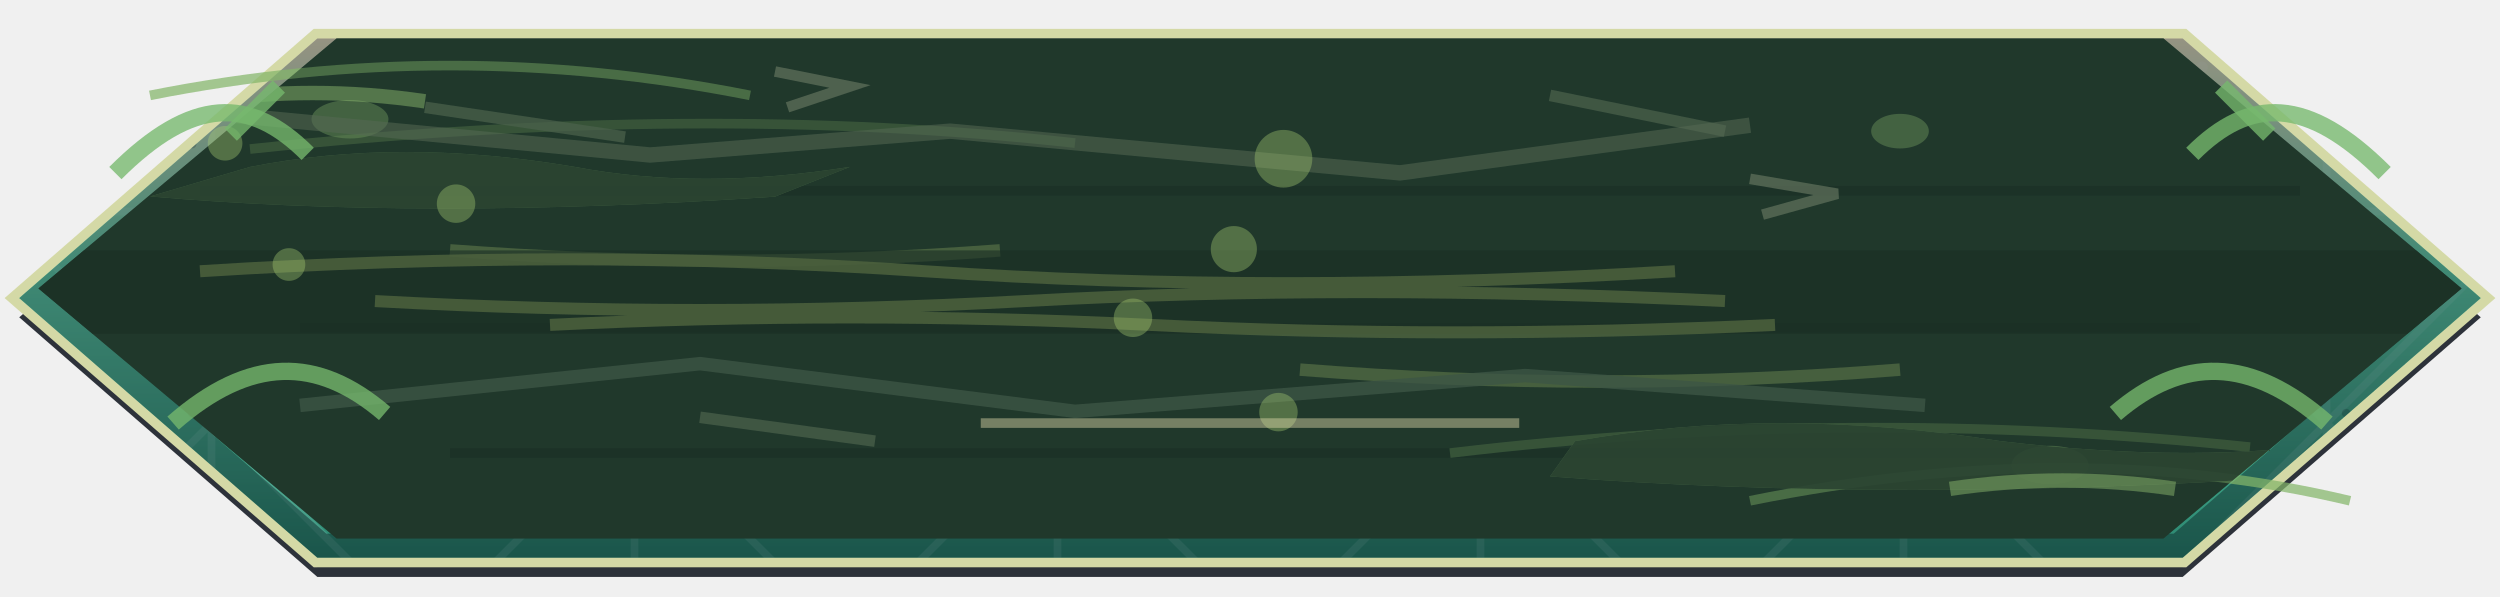
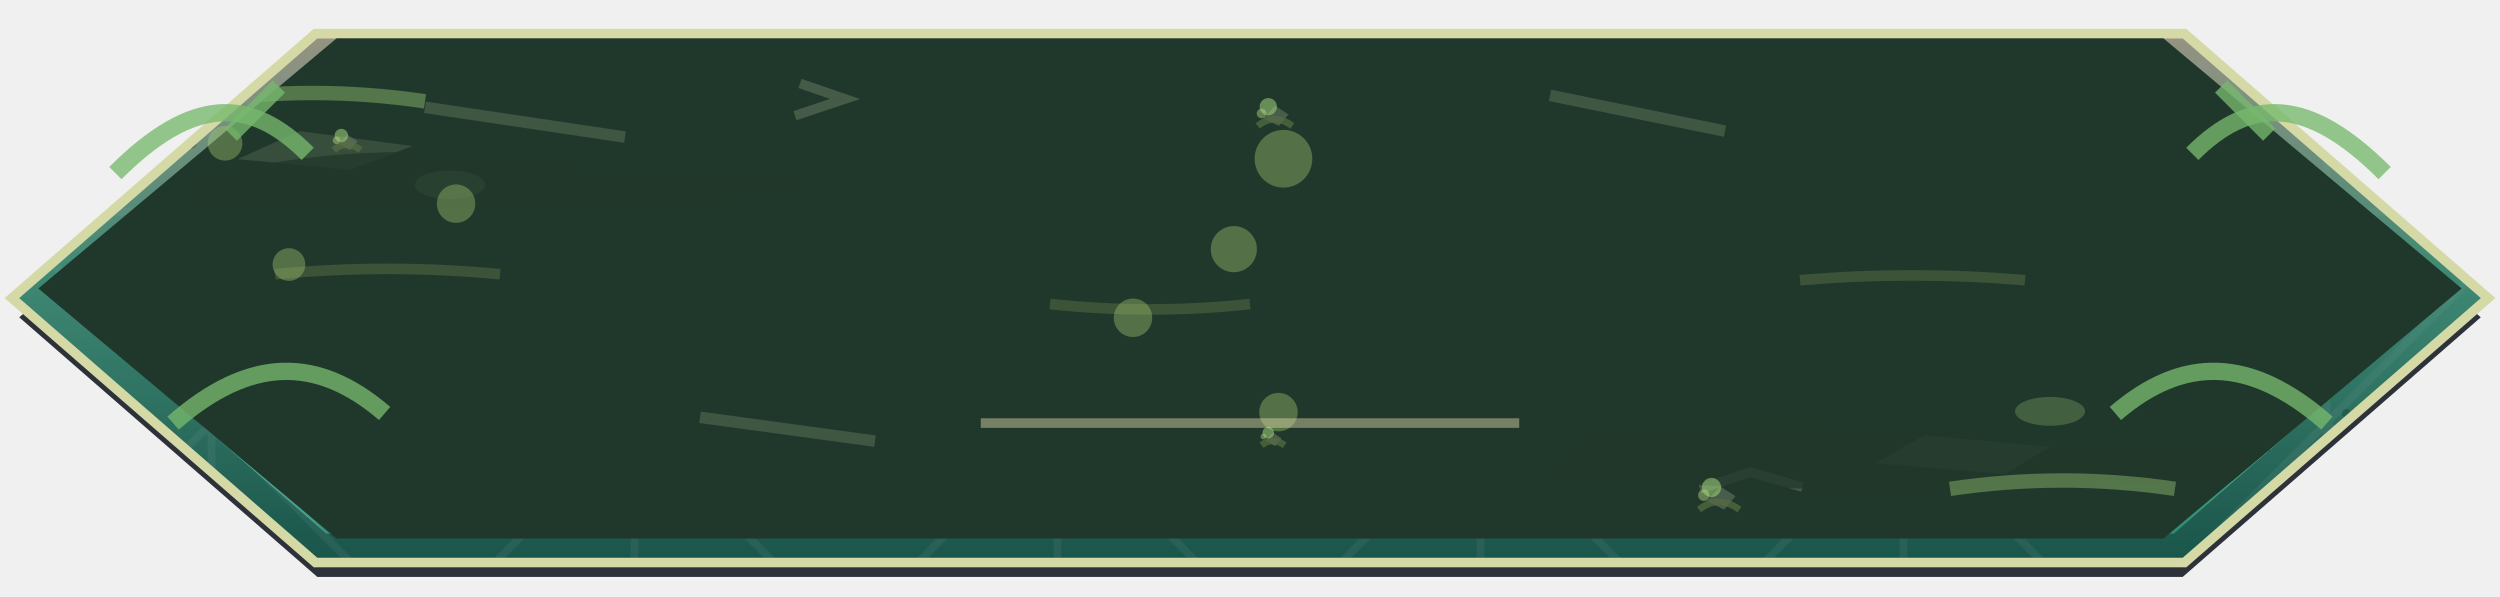
<svg xmlns="http://www.w3.org/2000/svg" width="520" height="124" viewBox="0 0 260 62" role="img" aria-label="M7 primary-hex-button pressed" data-style="m11-enchanted-forest@0.1.0" data-geometry-shape="wide-hexagon" data-corner-radius="2" data-end-cap-depth="31">
  <defs>
    <linearGradient id="m11-primary-hex-button-260x62-pressed-plate" x1="0" y1="0" x2="0" y2="1">
      <stop offset="0" stop-color="#5C7650" />
      <stop offset=".48" stop-color="#20382B" />
      <stop offset="1" stop-color="#13251E" />
    </linearGradient>
    <linearGradient id="m11-primary-hex-button-260x62-pressed-primary" x1="0" y1="0" x2="0" y2="1">
      <stop offset="0" stop-color="#F1E8C8" />
      <stop offset=".45" stop-color="#66D9B2" />
      <stop offset="1" stop-color="#2A856F" />
    </linearGradient>
    <linearGradient id="m11-primary-hex-button-260x62-pressed-energy" x1="0" y1="0" x2="1" y2="0">
      <stop offset="0" stop-color="#B8E0A5" stop-opacity="0" />
      <stop offset=".5" stop-color="#B8E0A5" stop-opacity=".86" />
      <stop offset="1" stop-color="#B8E0A5" stop-opacity="0" />
    </linearGradient>
    <pattern id="m11-primary-hex-button-260x62-pressed-grain" width="28" height="28" patternUnits="userSpaceOnUse">
      <circle cx="5" cy="7" r=".6" fill="#FFFFFF" fill-opacity=".12" />
      <circle cx="20" cy="15" r=".45" fill="#061321" fill-opacity=".2" />
    </pattern>
    <pattern id="m11-primary-hex-button-260x62-pressed-plate-pattern" width="44" height="44" patternUnits="userSpaceOnUse">
      <path d="M0 22H44M22 0V44M0 22L22 0 44 22 22 44Z" fill="none" stroke="#D8FBFF" stroke-opacity=".12" stroke-width=".8" />
    </pattern>
    <mask id="m11-primary-hex-button-260x62-pressed-mask">
      <path d="M33 4H227L258 31L227 58H33L2 31Z" fill="white" />
    </mask>
  </defs>
  <g opacity="1">
    <g id="m11-primary-hex-button-260x62-pressed-outer-shadow" data-layer="outer-shadow" transform="translate(0 2)">
      <path d="M33 4H227L258 31L227 58H33L2 31Z" fill="#020812" opacity=".82" />
    </g>
    <g id="m11-primary-hex-button-260x62-pressed-connected-depth" data-layer="connected-depth" transform="translate(0 1)">
      <path d="M33 4H227L258 31L227 58H33L2 31Z" fill="#071522" opacity=".9" />
    </g>
    <g id="m11-primary-hex-button-260x62-pressed-outer-frame" data-layer="outer-frame">
      <path d="M33 4H227L258 31L227 58H33L2 31Z" fill="#071421" stroke="#D4D9A6" stroke-width="2" stroke-linejoin="miter" />
    </g>
    <g id="m11-primary-hex-button-260x62-pressed-inner-plate-fill" data-layer="inner-plate-fill">
      <path d="M33 4H227L258 31L227 58H33L2 31Z" fill="url(#m11-primary-hex-button-260x62-pressed-primary)" />
    </g>
    <g id="m11-primary-hex-button-260x62-pressed-surface-grain" data-layer="surface-grain" data-material-source="m8-ice-grain" mask="url(#m11-primary-hex-button-260x62-pressed-mask)">
      <rect width="260" height="62" fill="url(#m11-primary-hex-button-260x62-pressed-grain)" />
    </g>
    <g id="m11-primary-hex-button-260x62-pressed-surface-pattern" data-layer="surface-pattern" data-material-source="m8-crystal-facet-pattern" mask="url(#m11-primary-hex-button-260x62-pressed-mask)">
      <rect width="260" height="62" fill="url(#m11-primary-hex-button-260x62-pressed-plate-pattern)" />
    </g>
    <g id="m11-primary-hex-button-260x62-pressed-side-bevel-shade" data-layer="side-bevel-shade" mask="url(#m11-primary-hex-button-260x62-pressed-mask)">
      <path d="M33 4H227L258 31L227 58H33L2 31Z" fill="none" stroke="#020812" stroke-opacity=".38" stroke-width="5" />
    </g>
    <g id="m11-primary-hex-button-260x62-pressed-top-bevel-highlight" data-layer="top-bevel-highlight" mask="url(#m11-primary-hex-button-260x62-pressed-mask)">
      <path d="M41 10H219" stroke="#FFFFFF" stroke-opacity=".55" stroke-width="3" stroke-linecap="square" />
    </g>
    <g id="m11-primary-hex-button-260x62-pressed-cold-edge-accent" data-layer="cold-edge-accent" data-material-source="m8-cold-edge-accent" mask="url(#m11-primary-hex-button-260x62-pressed-mask)">
      <rect x="31" y="8" width="198" height="8" fill="url(#m11-primary-hex-button-260x62-pressed-energy)" />
    </g>
    <g id="m11-primary-hex-button-260x62-pressed-ornament-decal" data-layer="ornament-decal" data-material-source="m7-ornament-marks" mask="url(#m11-primary-hex-button-260x62-pressed-mask)">
      <path d="M39 49h16M205 49h16" stroke="#E6FCFF" stroke-opacity=".5" stroke-width="2" />
    </g>
    <g id="m11-primary-hex-button-material-stack" data-layer="forest-material-stack" data-material-families="weathered-stone,dark-wood,moss-lichen">
      <path d="M35 4H225L256 30L225 56H35L4 30Z" fill="#20382B" />
-       <path d="M20.8 19.84H239.2M31.2 34.1H228.8M46.8 47.12H213.2" stroke="#182E24" stroke-width="1" stroke-opacity=".82" />
-       <path d="M26 15.5Q72.8 10.54 111.8 14.88M150.8 47.12Q192.4 42.16 234 46.5" fill="none" stroke="#4D6E45" stroke-width="1" stroke-opacity=".9" />
-       <path d="M15.6 9.92Q46.8 3.72 78 9.92M182 52.08Q215.8 45.26 244.4 52.08" fill="none" stroke="#84B66A" stroke-width="1" stroke-opacity=".72" />
    </g>
-     <g id="m11-primary-hex-button-material-detail" data-layer="forest-material-detail" data-material-channels="stone-chips,wood-grain,moss-mask">
+     <g id="m11-primary-hex-button-material-detail" data-layer="forest-material-detail" data-material-channels="stone-chips,wood-grain,moss-mask" data-detail-scale="component">
      <path d="M44.2 11.16l20.8 3.1M161.2 9.92l18.2 3.72M72.8 43.4l18.2 2.48" stroke="#6B8063" stroke-width="1.2" stroke-opacity=".72" />
-       <path d="M46.8 26.04q28.6 2.17 57.2 0M135.2 38.44q31.2 2.48 62.4 0" fill="none" stroke="#789356" stroke-width="1.3" stroke-opacity=".75" />
-       <g fill="#9BCB78" fill-opacity=".5">
-         <ellipse cx="36.4" cy="12.4" rx="4" ry="2" />
-         <ellipse cx="213.2" cy="48.36" rx="4" ry="2" />
-         <ellipse cx="197.6" cy="13.64" rx="3" ry="1.8" />
-       </g>
    </g>
    <g id="m11-primary-hex-button-material-face-depth" data-layer="forest-material-face-depth" data-material-source="shared-face-geometry">
      <clipPath id="m11-primary-hex-button-face-clip">
        <path d="M35 4H225L256 30L225 56H35L4 30Z" />
      </clipPath>
      <g clip-path="url(#m11-primary-hex-button-face-clip)">
        <g data-layer="forest-weathered-stone">
-           <path d="M15.6 11.16l52 4.96 31.2 -2.48 46.8 4.34 36.4 -4.96" fill="none" stroke="#7C8D70" stroke-width="1.6" stroke-opacity=".55" />
-           <path d="M31.2 42.16l41.6 -4.34 39 4.96 46.8 -3.72 41.6 3.1" fill="none" stroke="#526B56" stroke-width="1.4" stroke-opacity=".8" />
-           <path d="M80.6 7.44l7.8 1.55 -6.5 2.17M182 18.6l9.1 1.55 -7.8 2.17" fill="none" stroke="#9BA687" stroke-width="1.1" stroke-opacity=".65" />
+           <path d="M31.2 13.64l11.7 1.55 -6.5 2.48 -11.7 -1.116ZM200.2 45.26l13 1.24 -4.68 2.79 -13.52 -1.116Z" fill="#7C8D70" fill-opacity=".45" />
+           <path d="M83.2 8.68l4.68 1.612 -5.2 1.736M176.8 50.84l5.2 -1.736 5.46 1.55" fill="none" stroke="#9BA687" stroke-width="1" stroke-opacity=".55" />
        </g>
        <g data-layer="forest-dark-wood-grain">
-           <path d="M0 26.04H260V34.72H0Z" fill="#17291F" fill-opacity=".62" />
-           <path d="M20.8 28.21q39 -2.48 75.4 0t78 0M39 31.31q33.8 1.86 67.6 0t72.8 0M57.2 33.79q31.2 -1.55 62.4 0t65 0" fill="none" stroke="#72854C" stroke-width="1.25" stroke-opacity=".8" />
+           <path d="M28.6 28.52q11.7 -1.116 23.4 0M109.2 31.62q10.4 1.116 20.8 0M187.2 29.14q11.7 -0.992 23.4 0" fill="none" stroke="#72854C" stroke-width="1.1" stroke-opacity=".62" />
        </g>
-         <g data-layer="forest-moss-growth-mask" fill="#9BCB78" fill-opacity=".62">
-           <path d="M26 17.36q15.6 -3.1 33.8 0q13 2.48 28.6 -.01l-7.8 3.1q-36.4 2.48 -65 -.02Z" />
-           <path d="M163.8 45.88q20.8 -3.72 44.2 -.01q20.8 2.48 36.4 -.03l-5.2 3.72q-41.6 2.79 -78 -.01Z" />
+         <g data-layer="forest-moss-growth-mask" fill="#9BCB78" fill-opacity=".48">
+           <ellipse cx="46.8" cy="19.22" rx="3.64" ry="1.5" />
+           <ellipse cx="213.2" cy="42.78" rx="3.64" ry="1.5" />
        </g>
      </g>
    </g>
    <g id="m11-primary-hex-button-material-restraint" data-layer="forest-material-restraint" data-restraint="edge-anchored-low-opacity">
      <clipPath id="m11-primary-hex-button-restraint-clip">
        <path d="M35 4H225L256 30L225 56H35L4 30Z" />
      </clipPath>
      <g clip-path="url(#m11-primary-hex-button-restraint-clip)">
        <path d="M0 0H260V62H0Z" fill="#20382B" fill-opacity=".42" />
        <g data-layer="forest-moss-edge-anchor" fill="#20382B" fill-opacity=".78">
          <path d="M26 17.36q15.6 -3.1 33.8 0q13 2.48 28.6 -.01l-7.8 3.1q-36.4 2.48 -65 -.02Z" />
          <path d="M163.8 45.88q20.8 -3.72 44.2 -.01q20.8 2.48 36.4 -.03l-5.2 3.72q-41.6 2.79 -78 -.01Z" />
        </g>
        <path d="M20.8 10.54q11.7 -1.736 23.4 0M202.8 50.84q11.7 -1.736 23.4 0" fill="none" stroke="#9BCB78" stroke-width="1.5" stroke-opacity=".42" />
+       </g>
+     </g>
+     <g id="m11-primary-hex-button-authored-material-clusters" data-layer="forest-authored-material-clusters" data-variation-seed="51731" data-cluster-count="4" data-cluster-scale="component">
+       <clipPath id="m11-primary-hex-button-cluster-clip">
+         <path d="M35 4H225L256 30L225 56H35L4 30Z" />
+       </clipPath>
+       <g clip-path="url(#m11-primary-hex-button-cluster-clip)">
+         <g data-layer="forest-authored-cluster" data-material-families="stone,wood,moss" transform="translate(133.0 11.9)">
+           <path d="M-1.6 0.4l1.2 -1.3l1.4 0.9l-1.0 1.2Z" fill="#71806A" fill-opacity=".52" />
+           <path d="M-2.2 1.2q1.7 -1.4 3.6 0" fill="none" stroke="#566D42" stroke-width="0.7" stroke-opacity=".72" />
+           <circle cx="-1.1" cy="-0.8" r="0.9" fill="#9BCB78" fill-opacity=".58" />
+           <circle cx="-1.8" cy="-0.1" r="0.5" fill="#B5D887" fill-opacity=".45" />
+         </g>
+         <g data-layer="forest-authored-cluster" data-material-families="stone,wood,moss" transform="translate(36.4 14.7)">
+           <path d="M-1.2 0.3l0.9 -1.0l1.1 0.7l-0.8 0.9Z" fill="#71806A" fill-opacity=".52" />
+           <path d="M-1.7 0.9q1.3 -1.1 2.8 0" fill="none" stroke="#566D42" stroke-width="0.7" stroke-opacity=".72" />
+           <circle cx="-0.9" cy="-0.6" r="0.7" fill="#9BCB78" fill-opacity=".58" />
+           <circle cx="-1.4" cy="-0.1" r="0.4" fill="#B5D887" fill-opacity=".45" />
+         </g>
+         <g data-layer="forest-authored-cluster" data-material-families="stone,wood,moss" transform="translate(132.6 45.5)">
+           <path d="M-1.0 0.3l0.8 -0.8l0.9 0.6l-0.7 0.8Z" fill="#71806A" fill-opacity=".52" />
+           <path d="M-1.4 0.8q1.1 -0.9 2.4 0" fill="none" stroke="#566D42" stroke-width="0.7" stroke-opacity=".72" />
+           <circle cx="-0.7" cy="-0.5" r="0.6" fill="#9BCB78" fill-opacity=".58" />
+           <circle cx="-1.2" cy="-0.1" r="0.3" fill="#B5D887" fill-opacity=".45" />
+         </g>
+         <g data-layer="forest-authored-cluster" data-material-families="stone,wood,moss" transform="translate(179.3 51.6)">
+           <path d="M-1.8 0.5l1.4 -1.5l1.6 1.0l-1.2 1.4Z" fill="#71806A" fill-opacity=".52" />
+           <path d="M-2.6 1.4q2.0 -1.6 4.2 0" fill="none" stroke="#566D42" stroke-width="0.7" stroke-opacity=".72" />
+           <circle cx="-1.3" cy="-0.9" r="1.0" fill="#9BCB78" fill-opacity=".58" />
+           <circle cx="-2.1" cy="-0.1" r="0.6" fill="#B5D887" fill-opacity=".45" />
+         </g>
      </g>
    </g>
    <g id="m11-primary-hex-button-moss-variation" data-layer="forest-variation" data-variation-seed="51731" data-variation-baseline="false" fill="#A6CC72" fill-opacity=".38">
      <circle cx="133.48" cy="16.51" r="3.0" />
      <circle cx="128.32" cy="25.91" r="2.4" />
      <circle cx="23.41" cy="14.90" r="1.8" />
      <circle cx="47.43" cy="21.18" r="2.0" />
      <circle cx="117.83" cy="33.05" r="2.0" />
      <circle cx="132.96" cy="42.86" r="2.0" />
      <circle cx="30.05" cy="27.51" r="1.7" />
    </g>
    <g id="m11-primary-hex-button-leaf-vine-ornament" data-layer="forest-ornament" data-ornament="leaf-vine" data-ornament-count="4" fill="none" stroke="#76B86D" stroke-opacity=".78" stroke-width="1.8">
      <path d="M12 18c8-8 14-8 20-2M248 18c-8-8-14-8-20-2M18 44c8-7 15-7 22-1M242 44c-8-7-15-7-22-1" />
      <path d="M24 14l5-5M236 14l-5-5" />
    </g>
    <g id="m11-primary-hex-button-parchment-typography" data-layer="forest-typography" data-typography-preset="m11-parchment-sage-action" data-semantic-text="required">
      <path d="M102 44h56" stroke="#EDE3B4" stroke-opacity=".42" />
    </g>
    <g id="m11-enchanted-forest-primary-hex-button-content" data-layer="content" data-slot="editable-primary-hex-button-content" data-safe-x="45" data-safe-y="10" data-safe-width="170" data-safe-height="44" />
  </g>
</svg>
